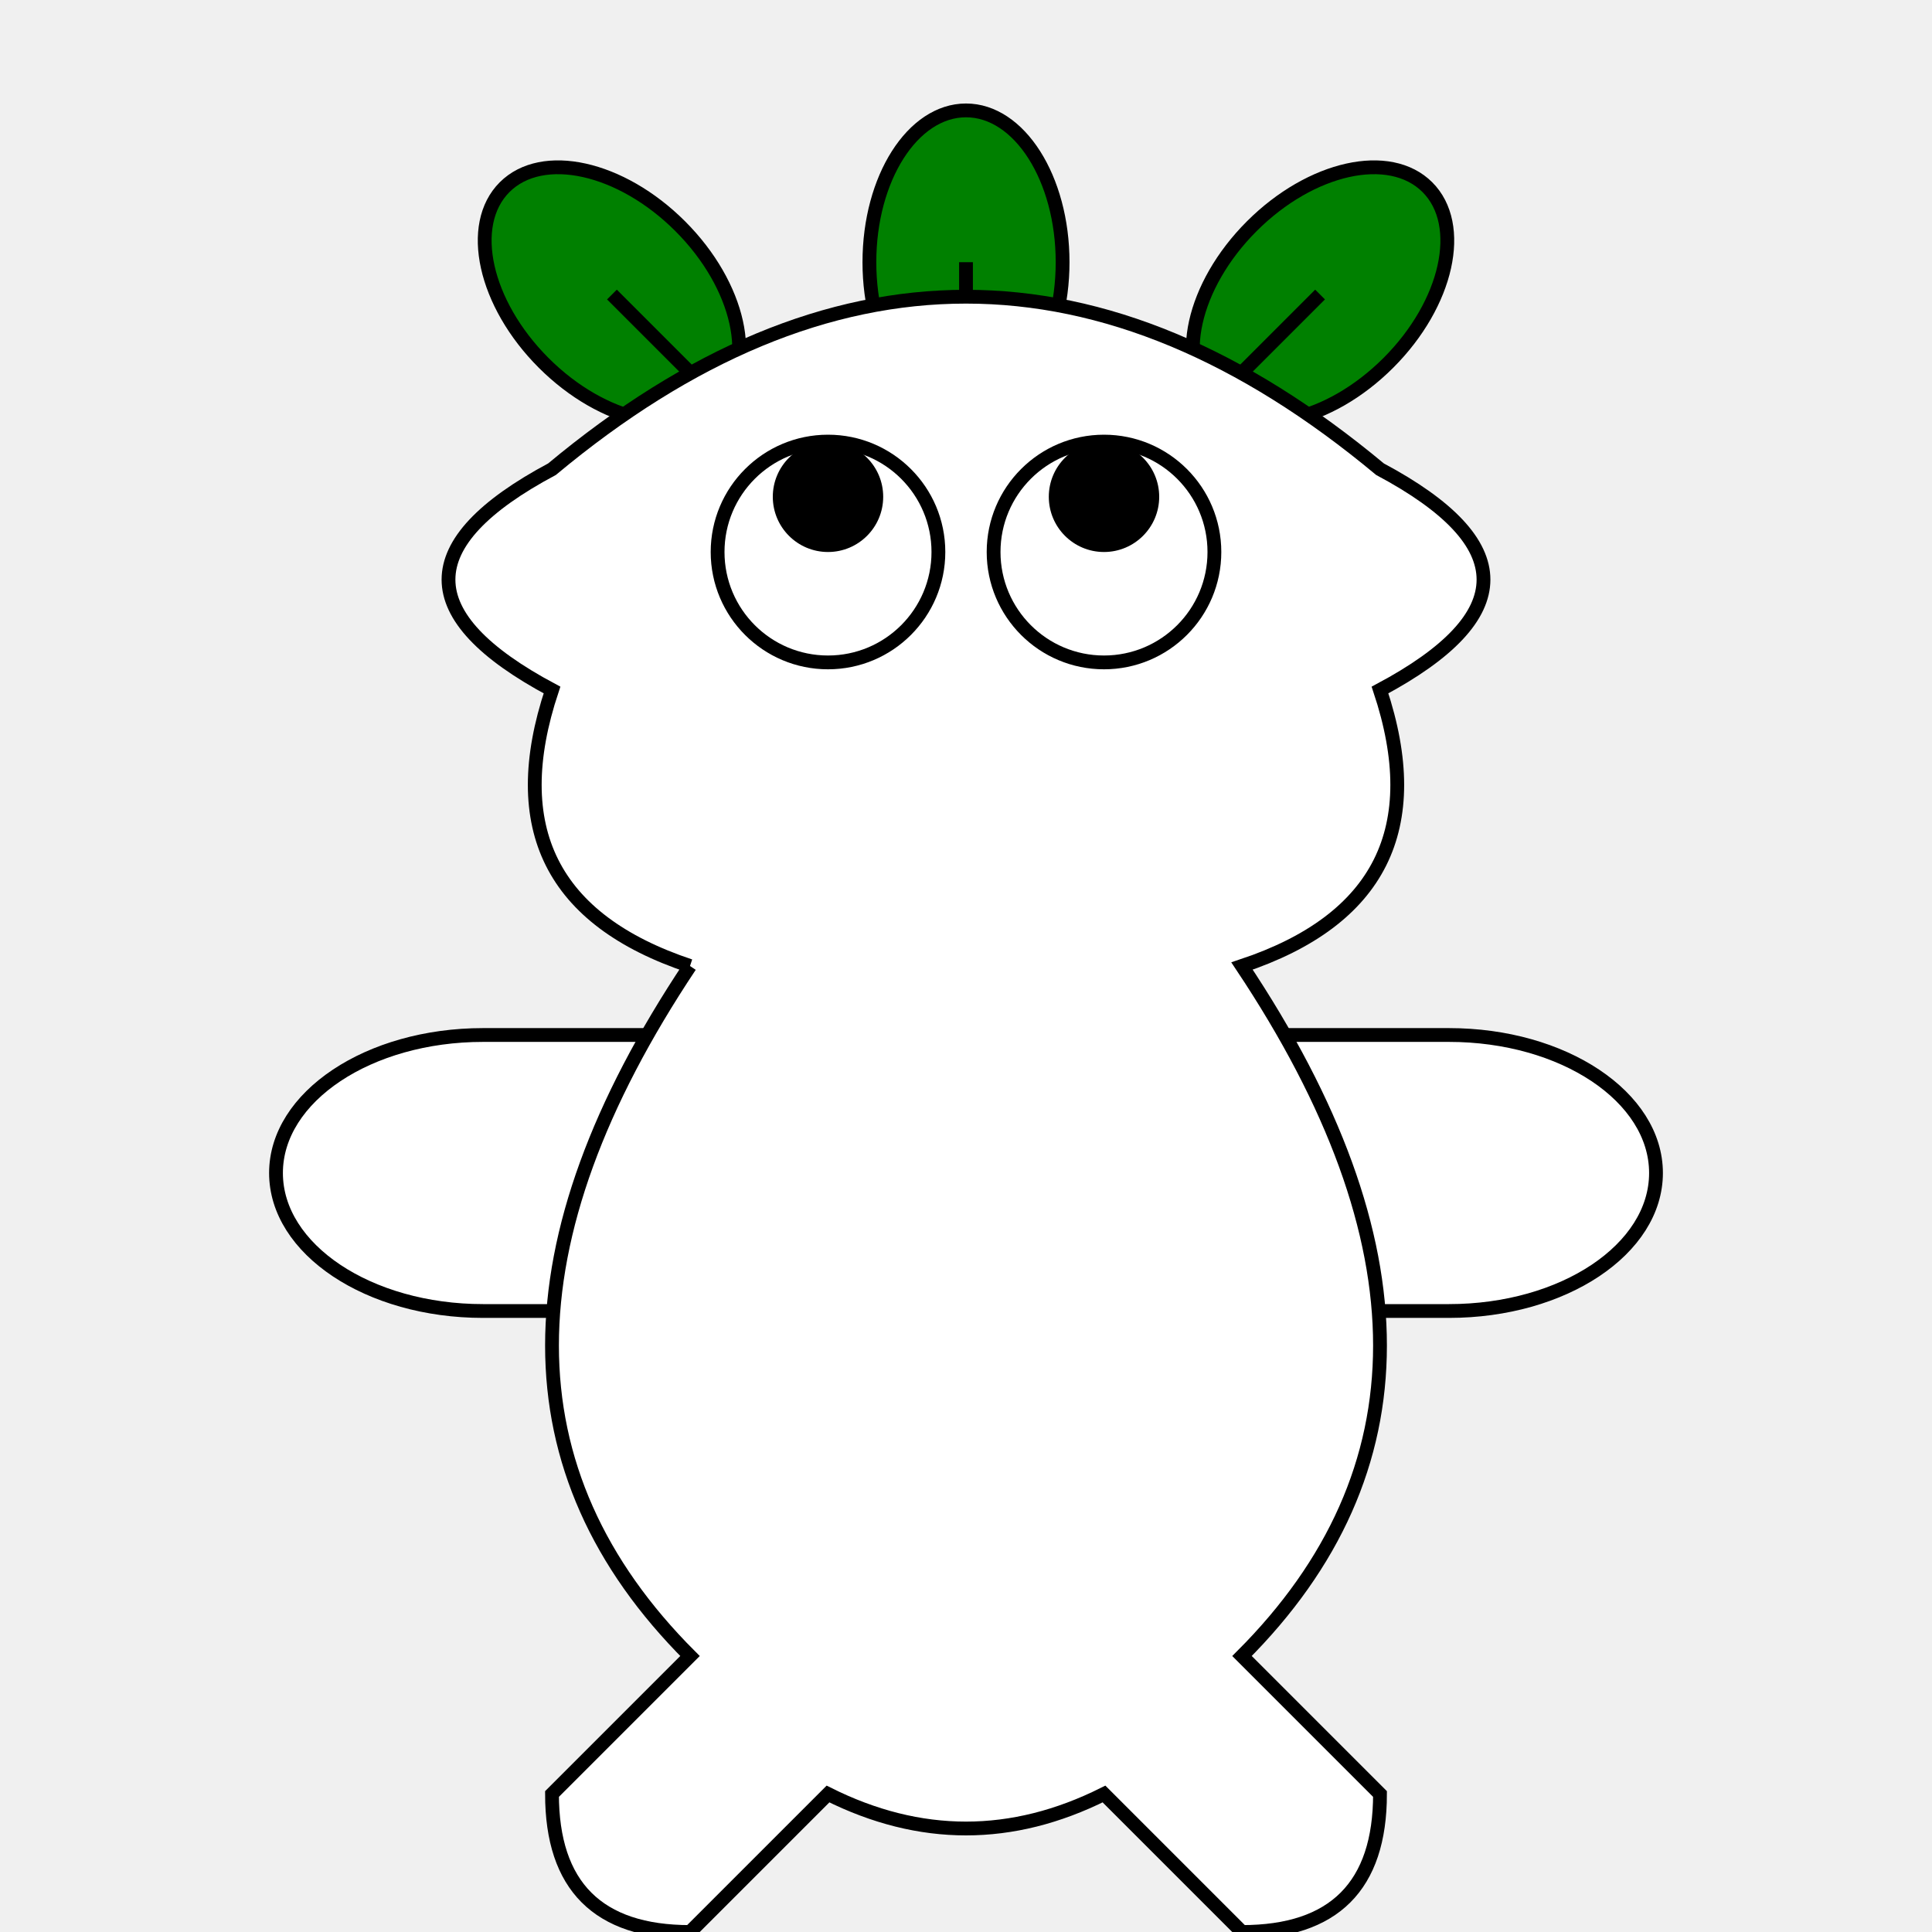
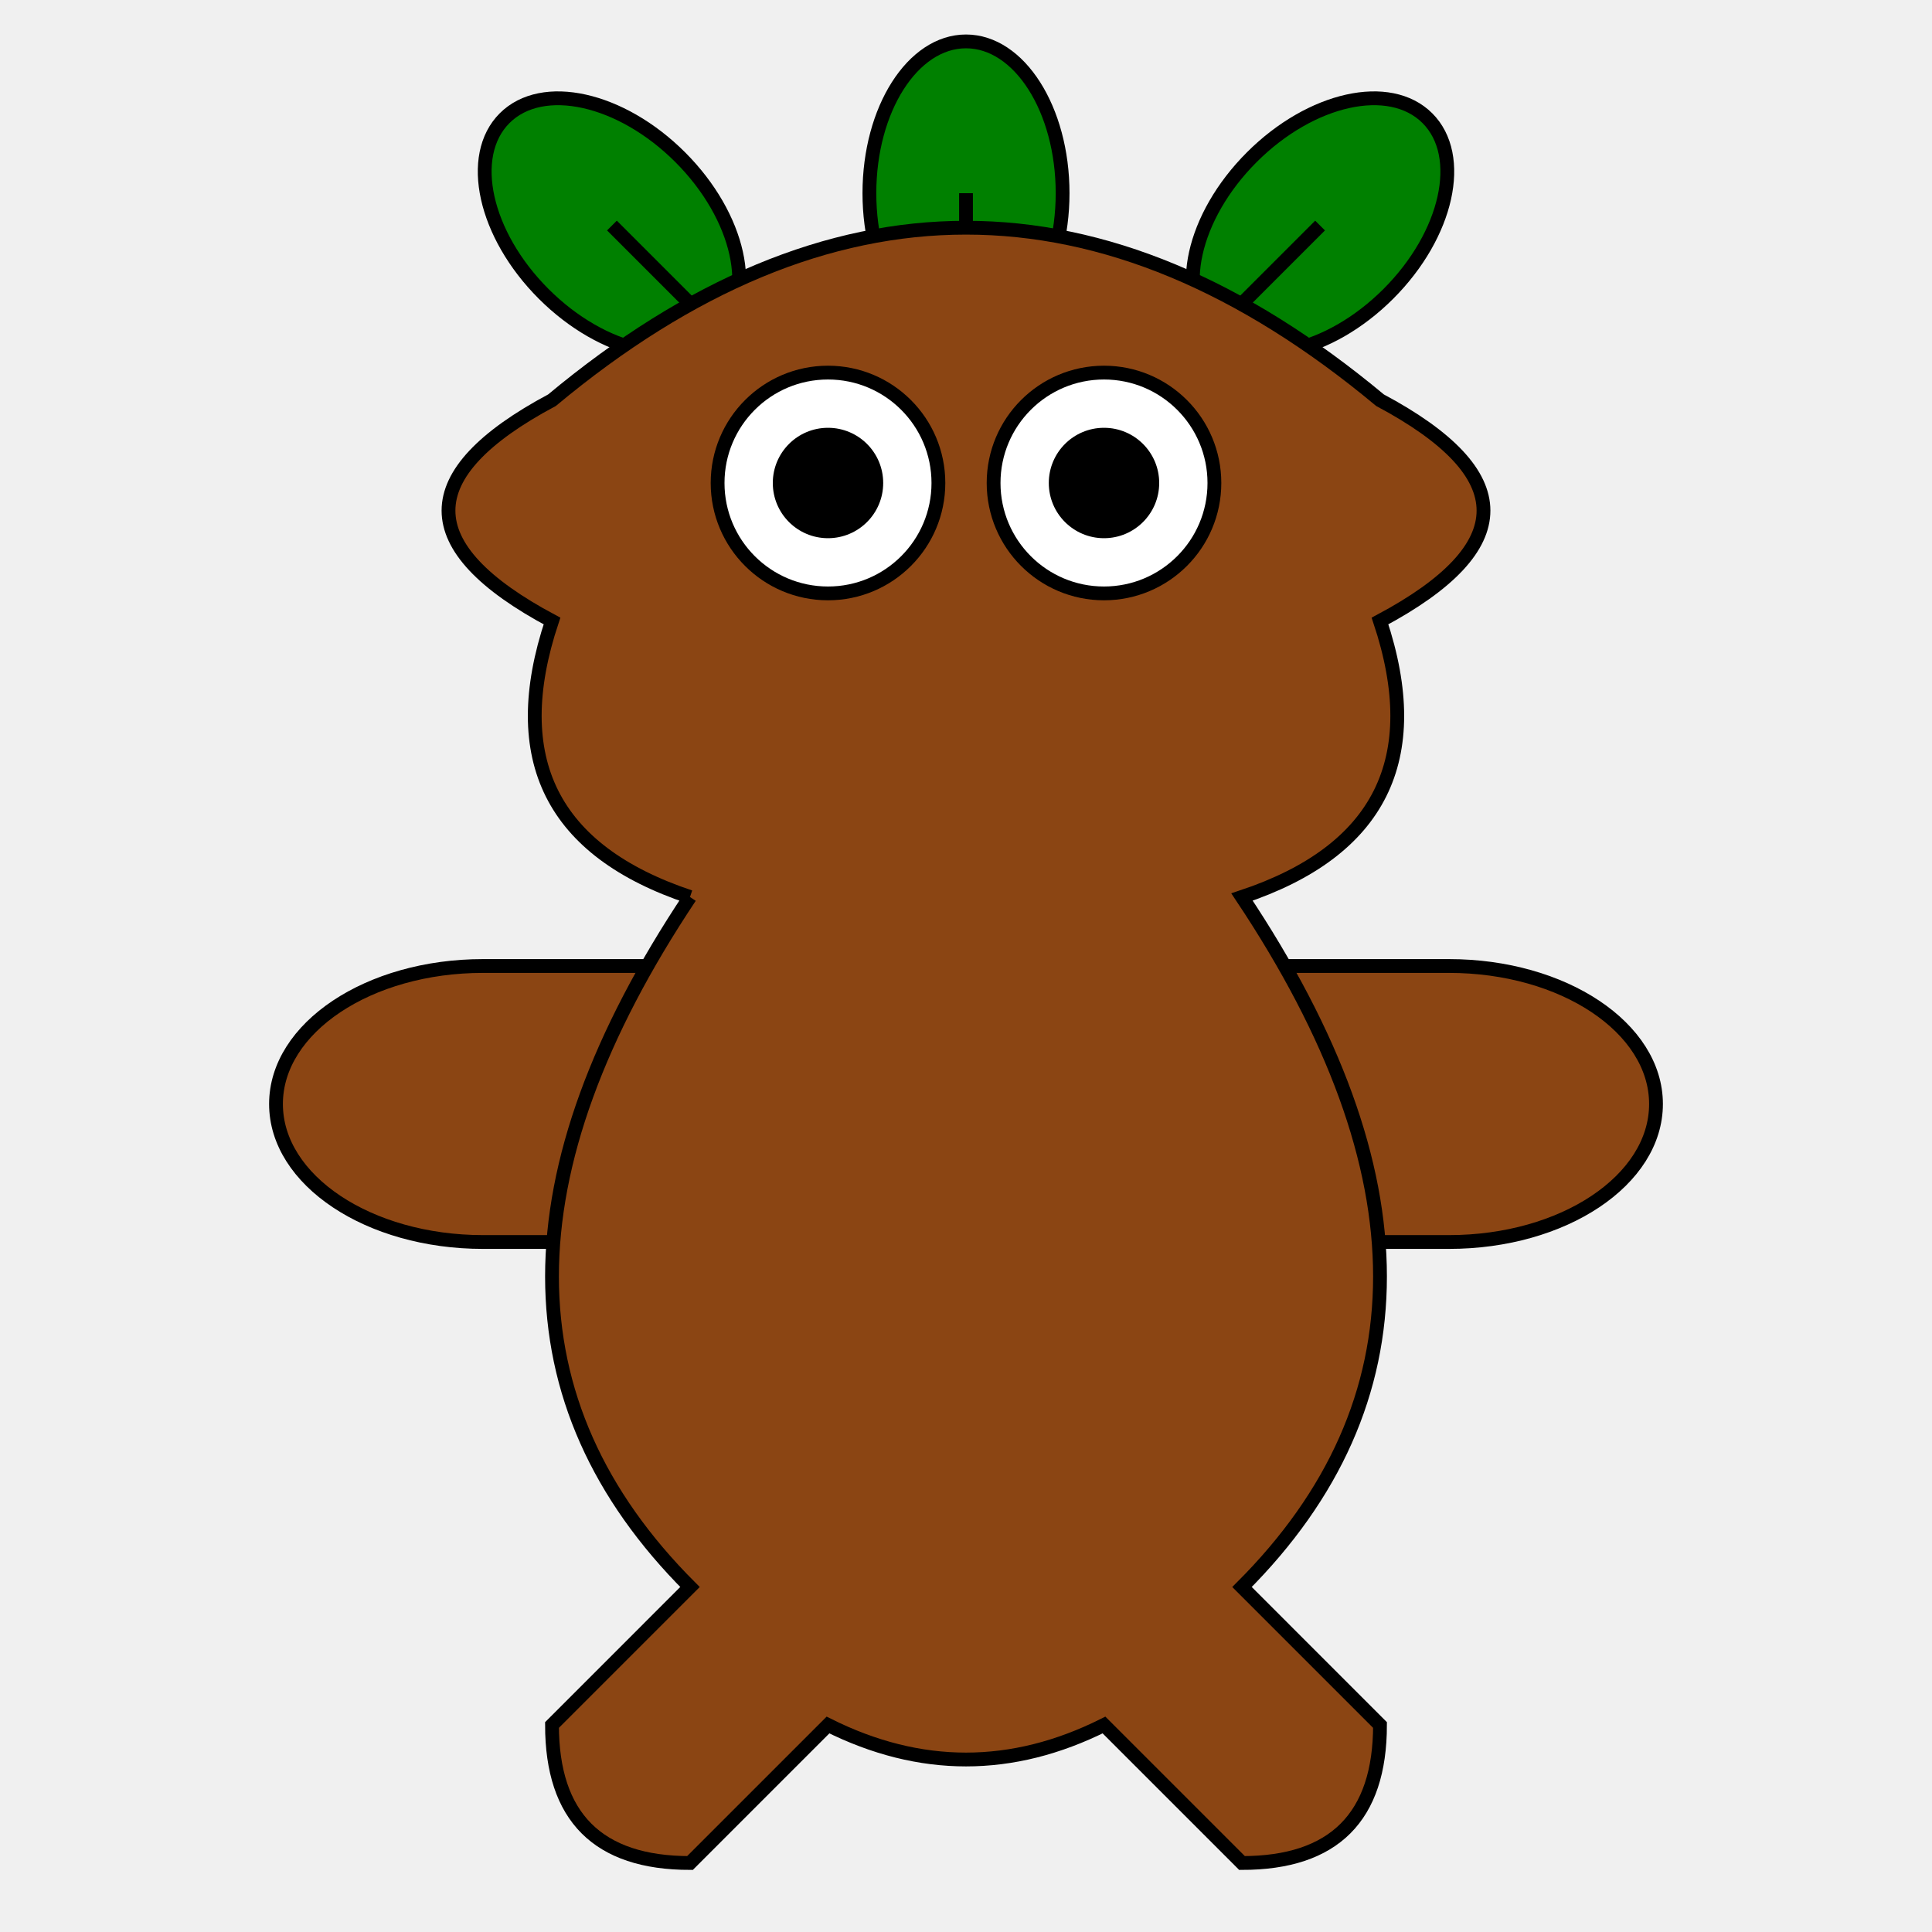
<svg xmlns="http://www.w3.org/2000/svg" xmlns:xlink="http://www.w3.org/1999/xlink" viewBox="-20 0 140 140">
  <defs>
    <g id="leaf">
      <ellipse cx="0" cy="-8" rx="7" ry="11" fill="green" stroke="black" />
      <line x1="0" y1="2" x2="0" y2="-8" stroke="black" />
    </g>
  </defs>
-   <use xlink:href="#leaf" x="50" y="27" />
-   <use xlink:href="#leaf" transform="translate(30 27) rotate(-45 0 0)" />
-   <use xlink:href="#leaf" transform="translate(70 27) rotate(45 0 0)" />
-   <rect x="0" y="75" width="100" height="20" fill="white" stroke="black" rx="15" />
-   <path d="M 30 70 q -15 -5 -10 -20 q -15 -8 0 -16 q 30 -25 60 0 q 15 8 0 16 q 5 15 -10 20 q 20 30 0 50 l 10 10 q 0 10 -10 10 l -10 -10 q -10 5 -20 0 l -10 10 q -10 0 -10 -10 l 10 -10 q -20 -20 0 -50" fill="white" stroke="black" />
-   <circle cx="40" cy="40" r="8" fill="white" stroke="black" />
-   <circle cx="60" cy="40" r="8" fill="white" stroke="black" />
-   <circle cx="40" cy="36" r="4" fill="black" />
-   <circle cx="60" cy="36" r="4" fill="black" />
+   <use xlink:href="#leaf" x="50" y="22" />
+   <use xlink:href="#leaf" transform="translate(30 22) rotate(-45 0 0)" />
+   <use xlink:href="#leaf" transform="translate(70 22) rotate(45 0 0)" />
+   <g fill="saddlebrown">
+     <rect x="0" y="70" width="100" height="20" stroke="black" rx="15" />
+     <path d="M 30 65 q -15 -5 -10 -20 q -15 -8 0 -16 q 30 -25 60 0 q 15 8 0 16 q 5 15 -10 20 q 20 30 0 50 l 10 10 q 0 10 -10 10 l -10 -10 q -10 5 -20 0 l -10 10 q -10 0 -10 -10 l 10 -10 q -20 -20 0 -50" stroke="black" />
+   </g>
+   <circle cx="40" cy="35" r="8" fill="white" stroke="black" />
+   <circle cx="60" cy="35" r="8" fill="white" stroke="black" />
+   <circle cx="40" cy="35" r="4" fill="black" />
+   <circle cx="60" cy="35" r="4" fill="black" />
</svg>
